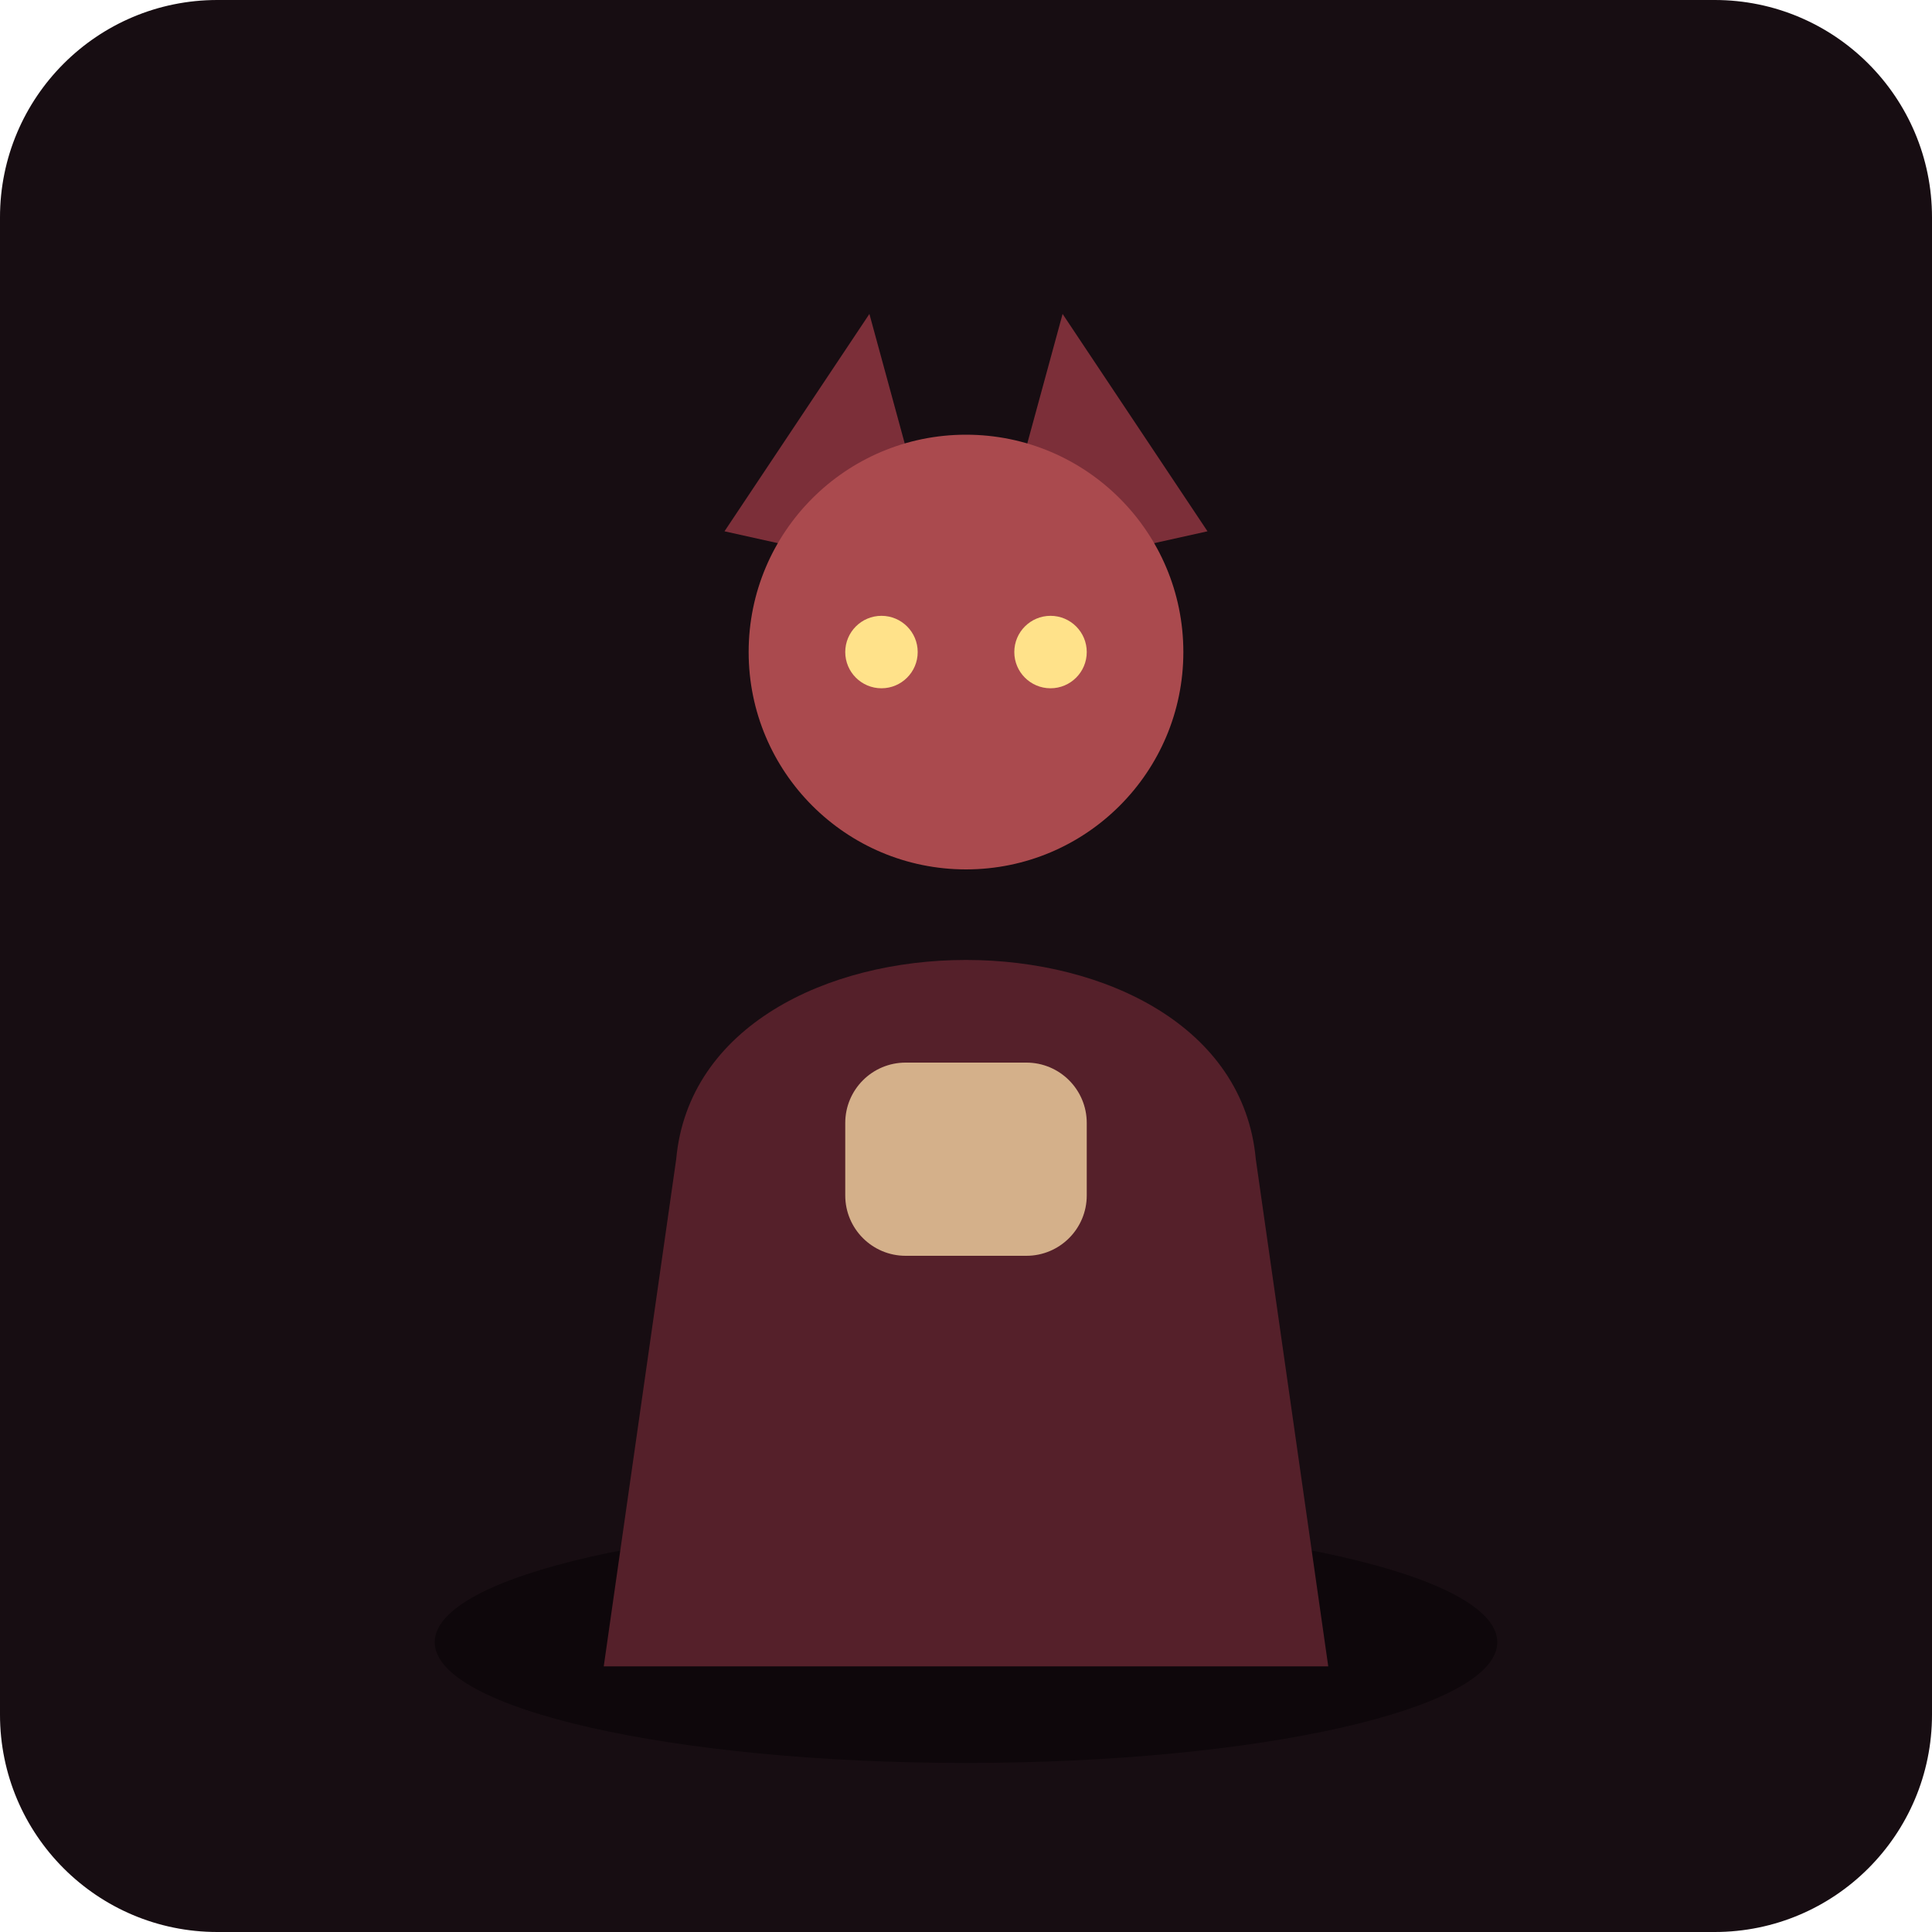
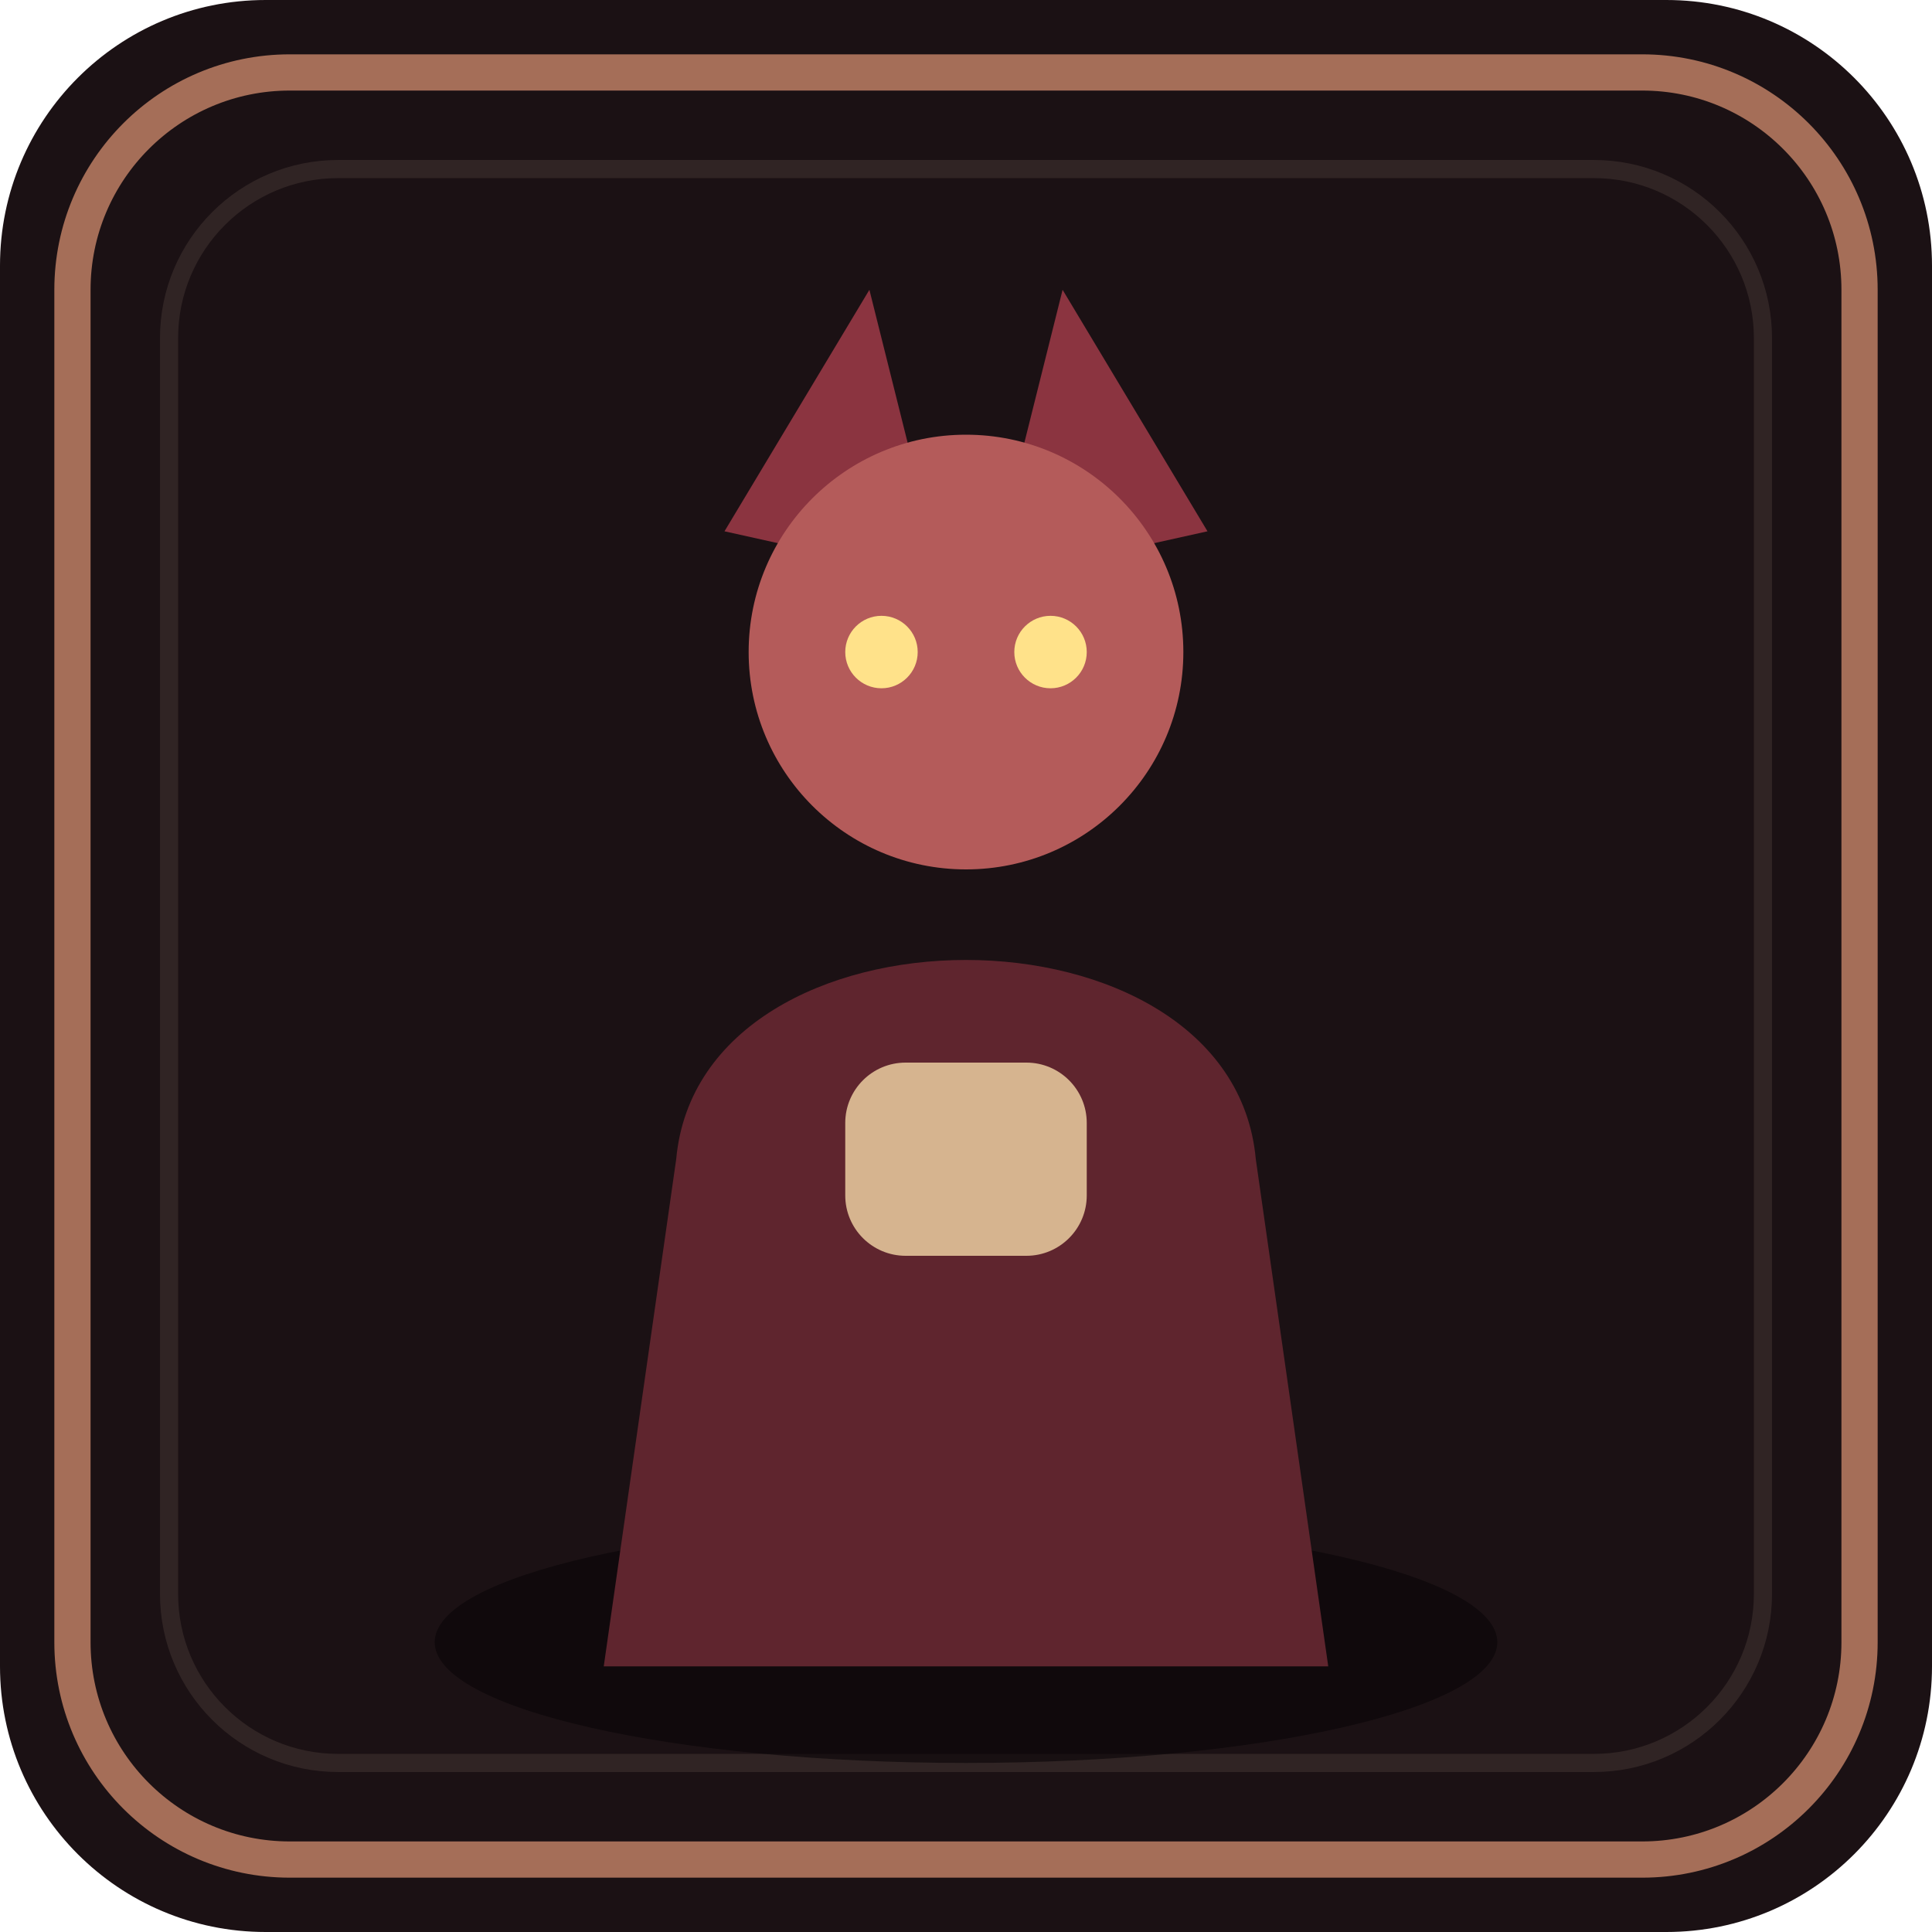
<svg xmlns="http://www.w3.org/2000/svg" width="160" height="160" viewBox="0 0 160 160">
-   <rect width="160" height="160" rx="18" fill="#170d12" />
+   <rect width="160" height="160" rx="22" fill="#1b1114" />
+   <rect x="6" y="6" width="148" height="148" rx="18" fill="none" stroke="#c38267" stroke-opacity="0.82" stroke-width="3" />
+   <rect x="14" y="14" width="132" height="132" rx="14" fill="none" stroke="#f3d4b8" stroke-opacity="0.10" stroke-width="1.5" />
  <ellipse cx="80" cy="136" rx="44" ry="10" fill="#080406" opacity="0.6" />
-   <path d="M60 44 L72 26 L78 48 Z" fill="#7c2f39" />
-   <path d="M100 44 L88 26 L82 48 Z" fill="#7c2f39" />
-   <circle cx="80" cy="54" r="18" fill="#aa4a4e" />
-   <path d="M56 96 C58 74, 102 74, 104 96 L110 138 L50 138 Z" fill="#55202a" />
-   <rect x="70" y="88" width="20" height="16" rx="5" fill="#d4b08a" />
+   <path d="M60 44 L72 24 L78 48 Z" fill="#8b3440" />
+   <path d="M100 44 L88 24 L82 48 Z" fill="#8b3440" />
+   <circle cx="80" cy="54" r="18" fill="#b45b5a" />
+   <path d="M56 96 C58 74, 102 74, 104 96 L110 138 L50 138 Z" fill="#5f252e" />
+   <rect x="70" y="88" width="20" height="16" rx="5" fill="#d6b48f" />
  <circle cx="73" cy="54" r="3" fill="#ffe28a" />
  <circle cx="87" cy="54" r="3" fill="#ffe28a" />
</svg>
